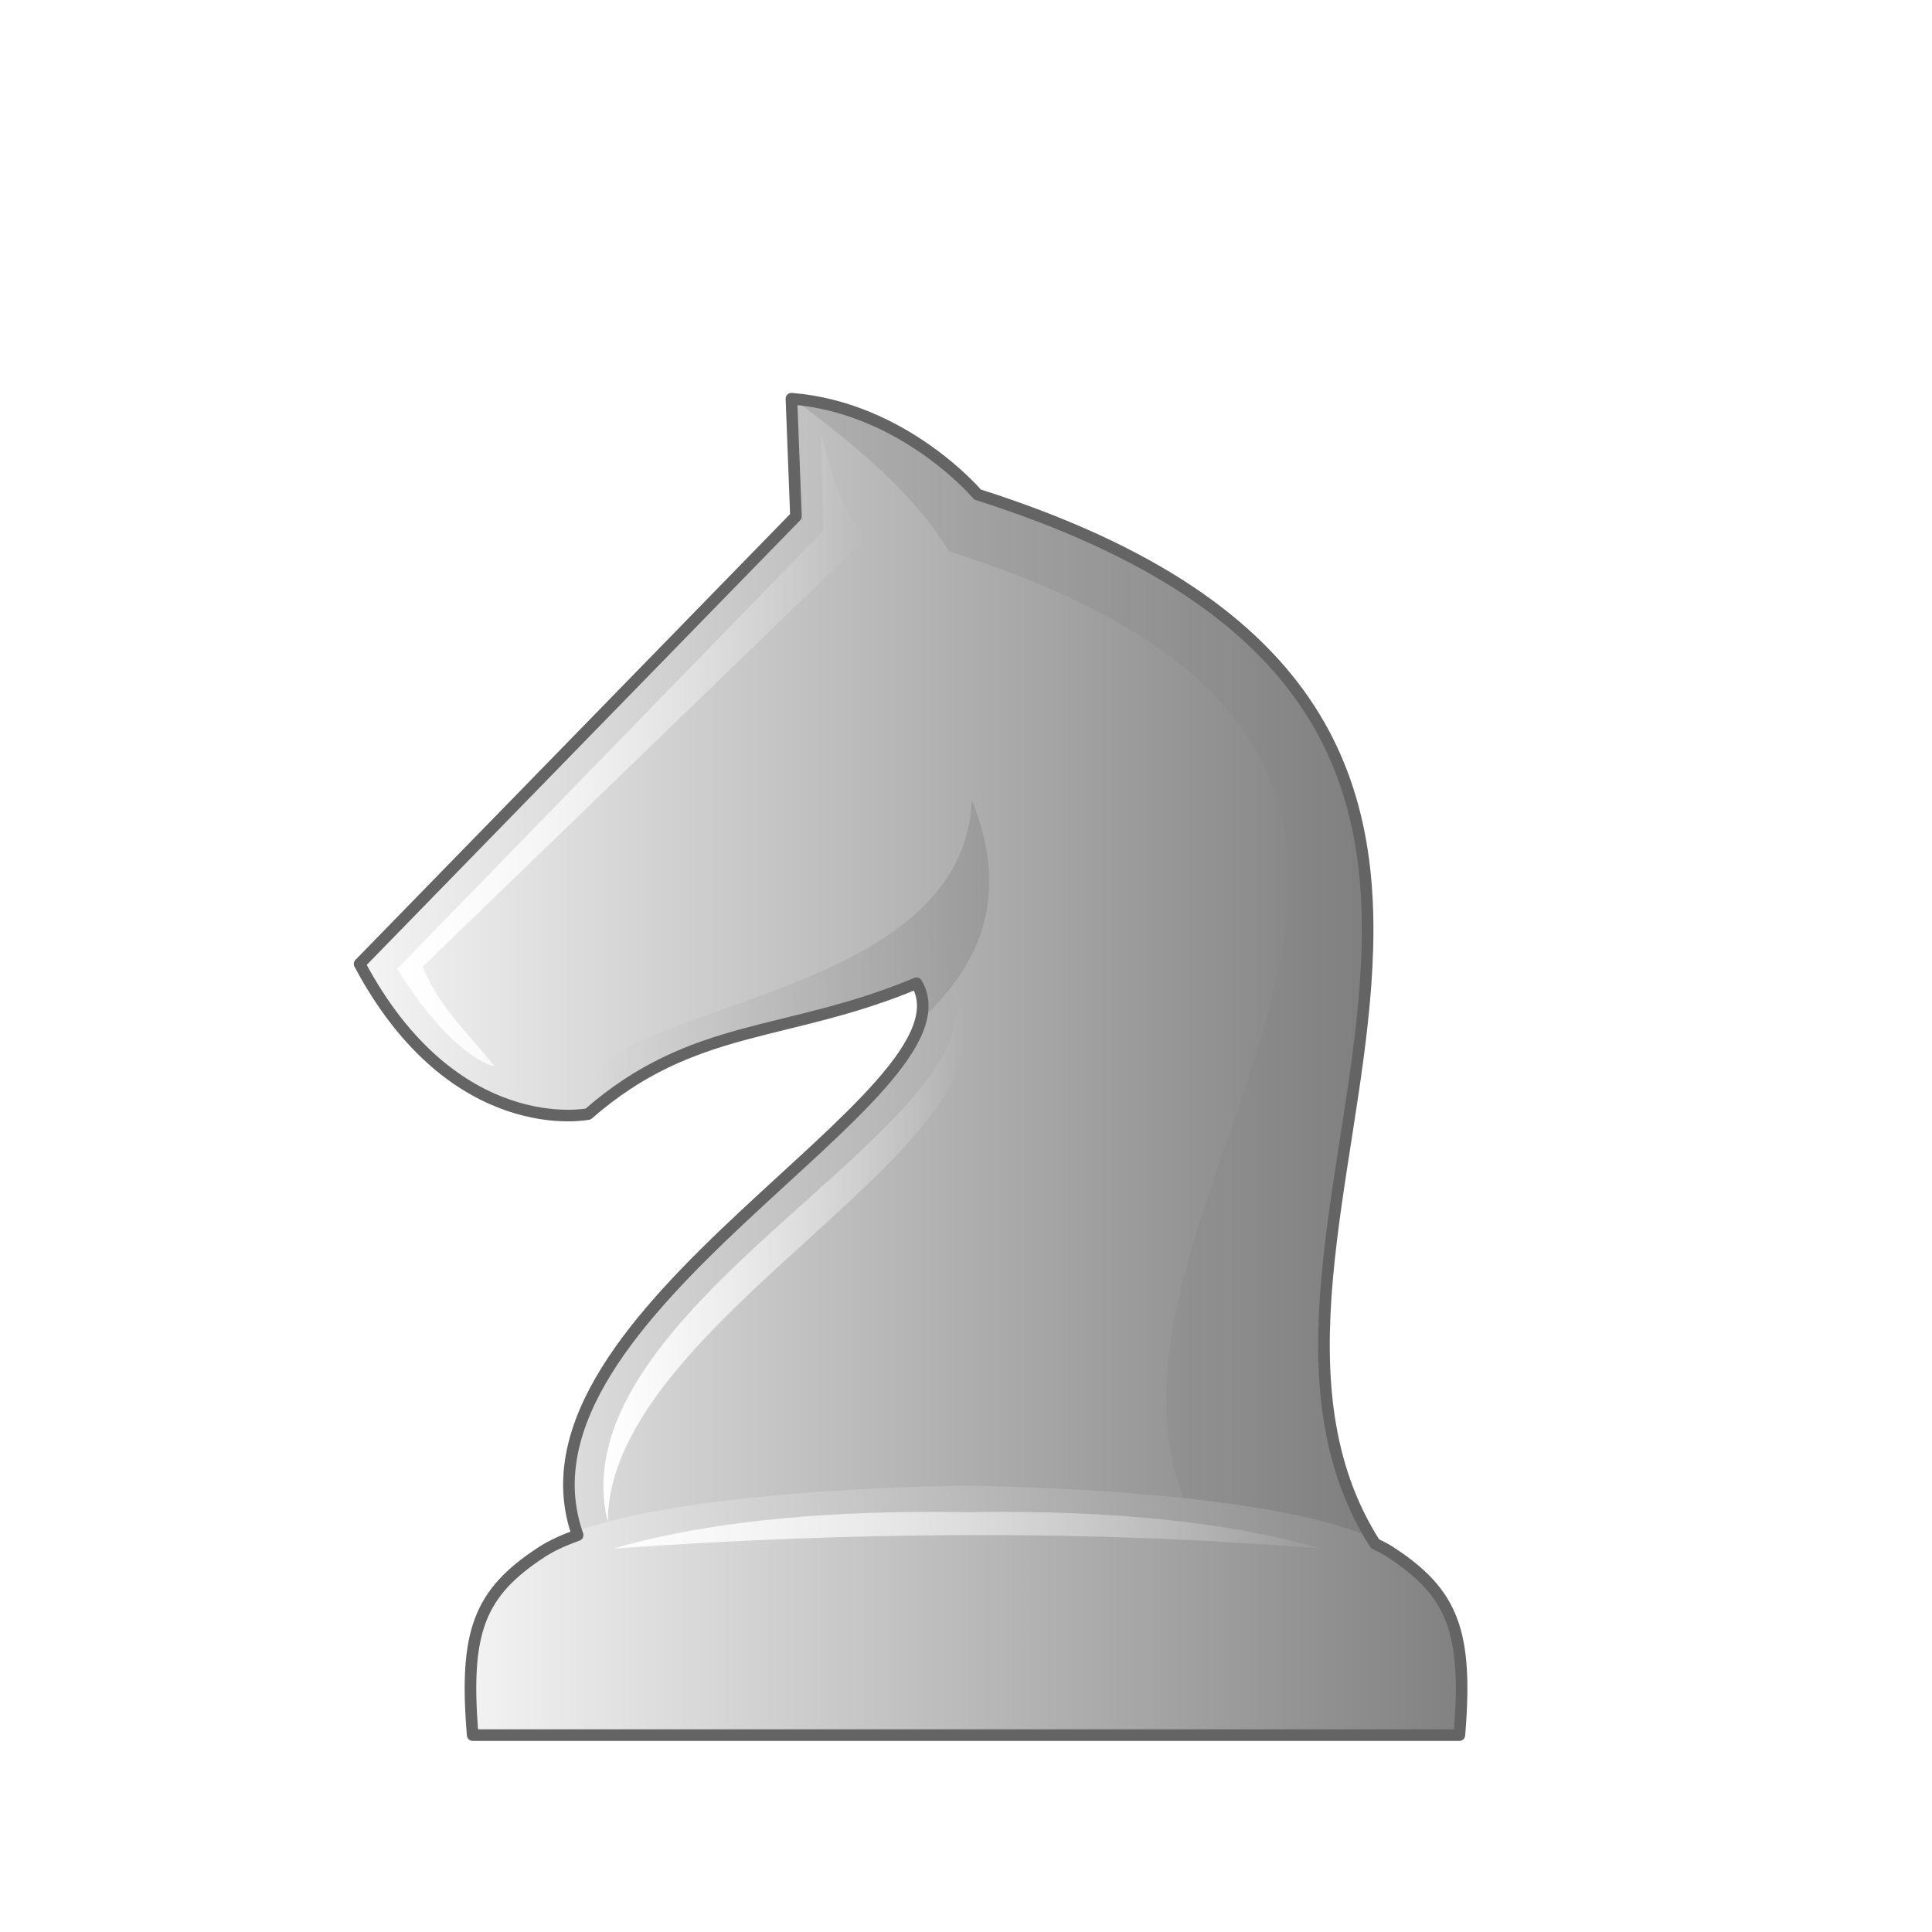
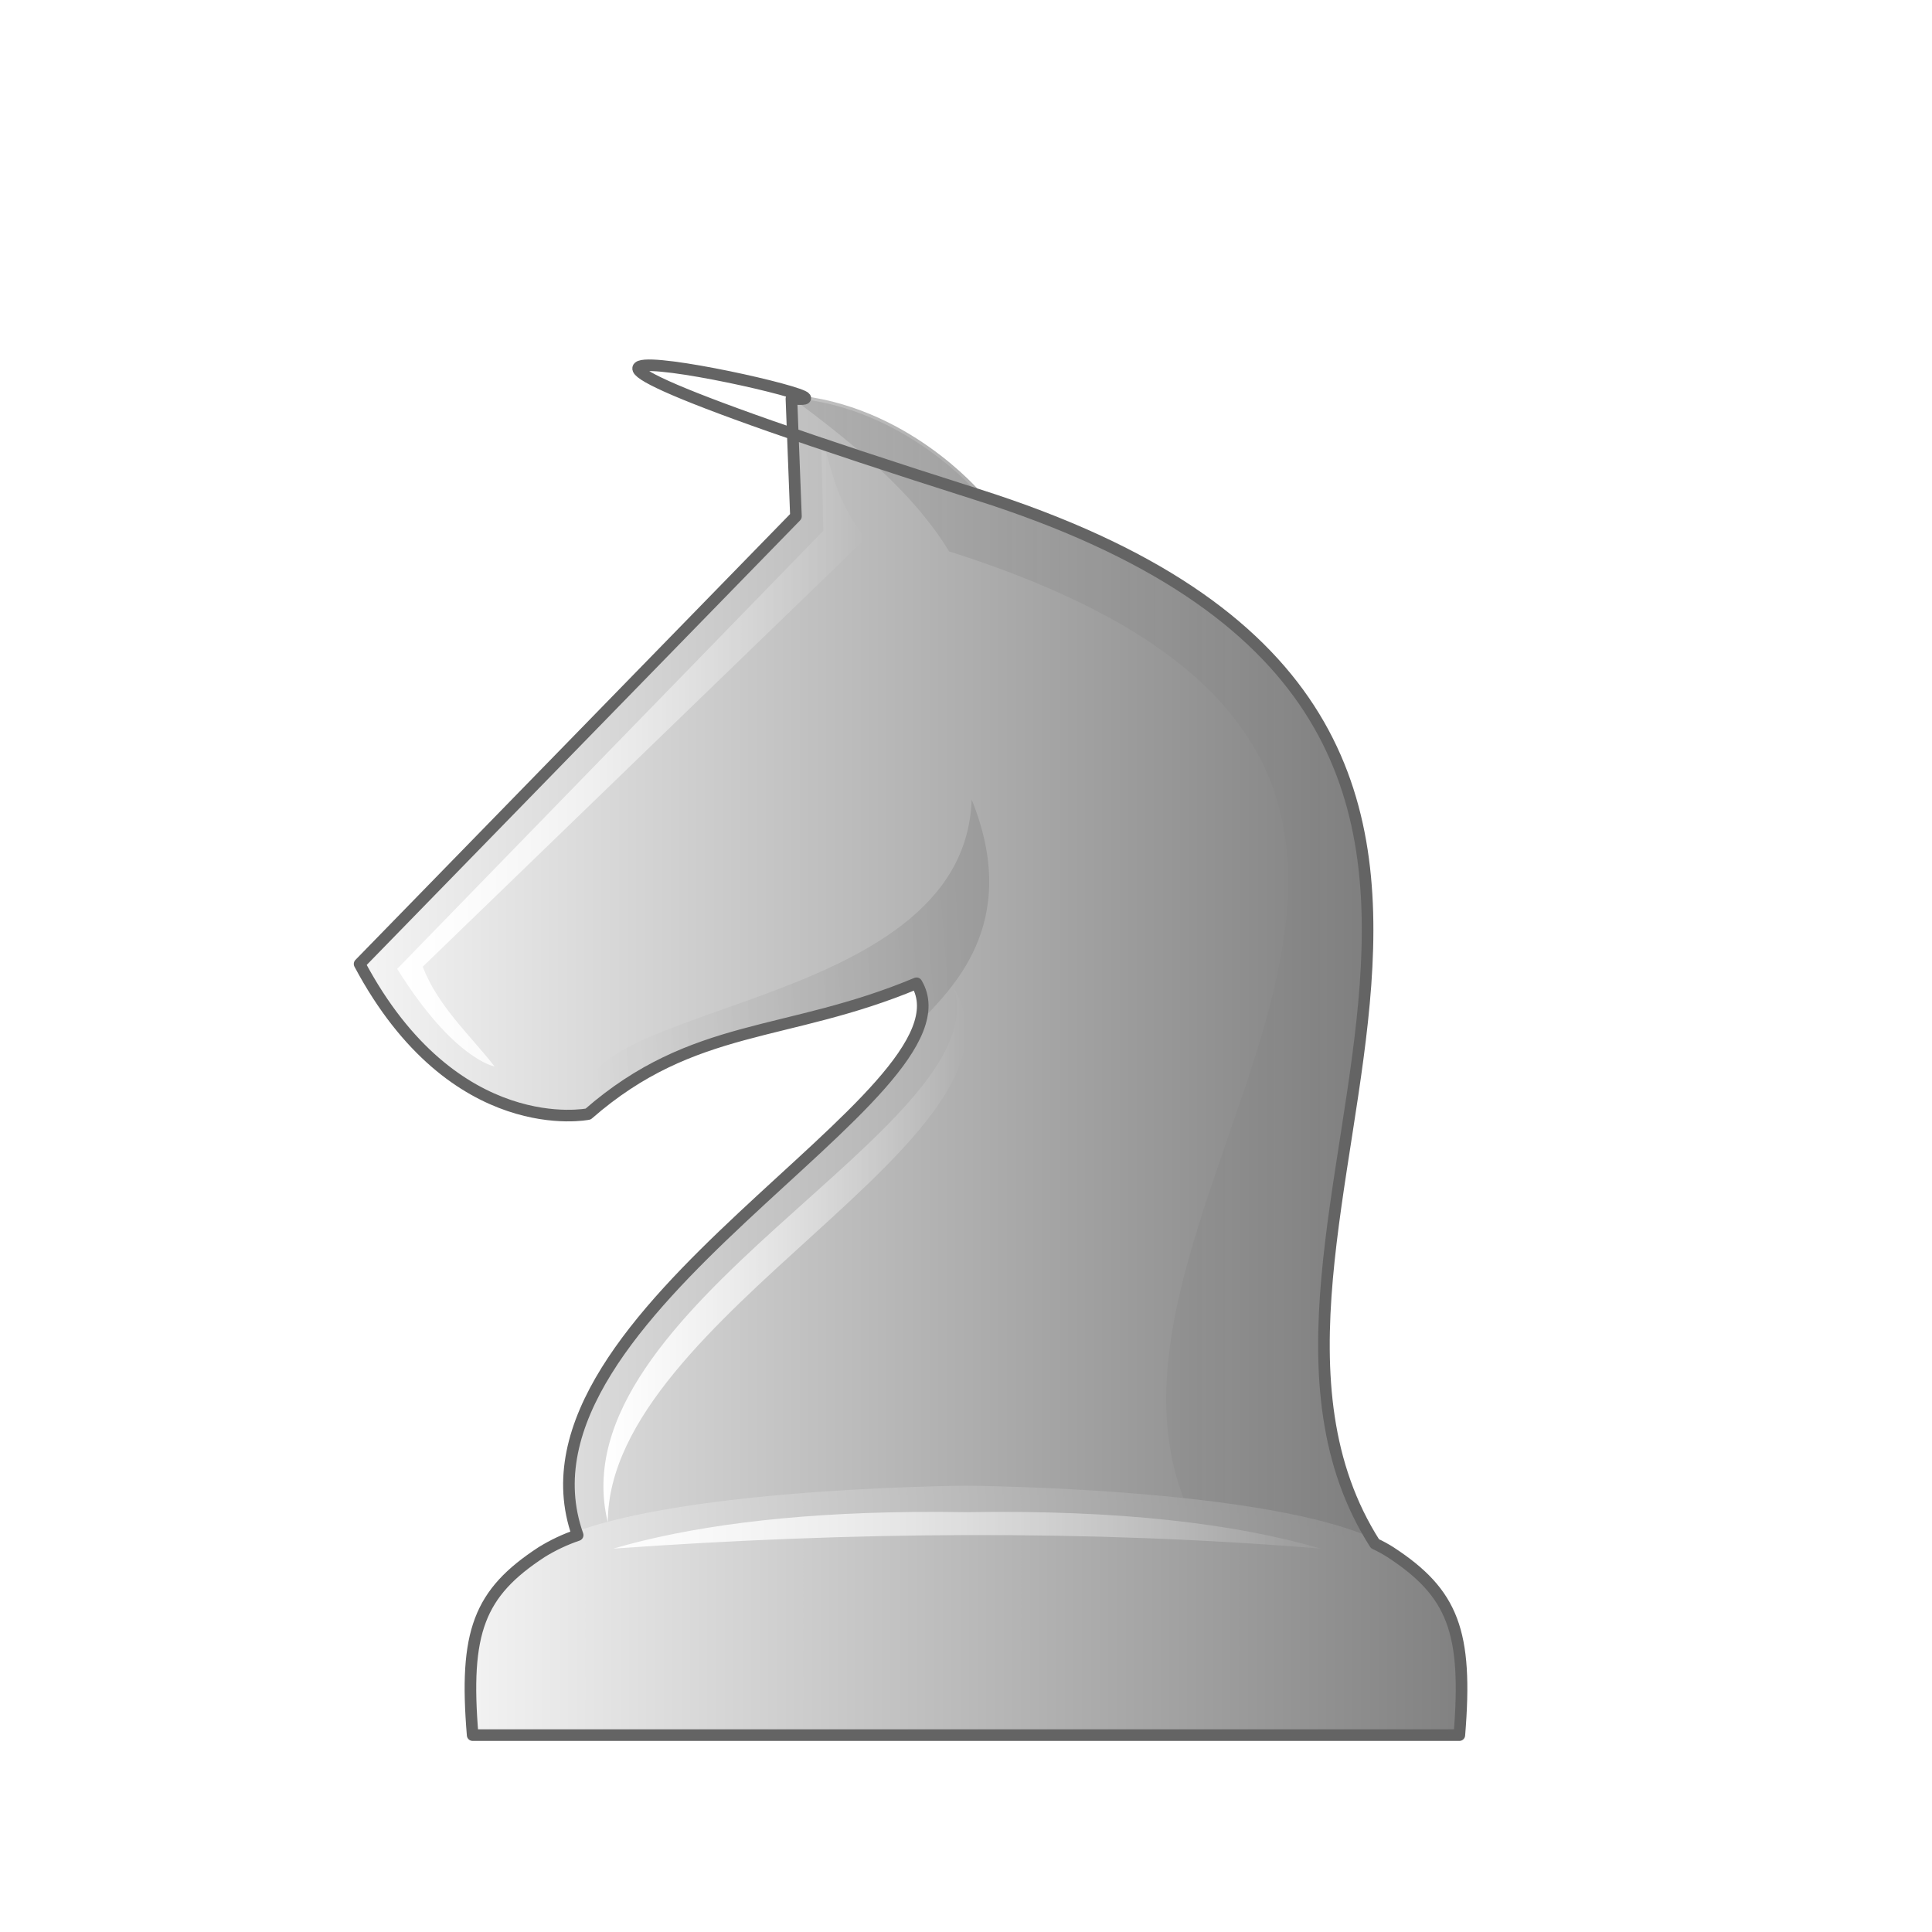
- <svg xmlns="http://www.w3.org/2000/svg" xmlns:xlink="http://www.w3.org/1999/xlink" width="50mm" height="50mm" clip-rule="evenodd" fill-rule="evenodd" image-rendering="optimizeQuality" shape-rendering="geometricPrecision" text-rendering="geometricPrecision" version="1.1" viewBox="0 0 50 50">
+ <svg xmlns="http://www.w3.org/2000/svg" xmlns:xlink="http://www.w3.org/1999/xlink" width="50mm" height="50mm" clip-rule="evenodd" fill-rule="evenodd" image-rendering="optimizeQuality" shape-rendering="geometricPrecision" text-rendering="geometricPrecision" viewBox="0 0 50 50">
  <defs>
-     <linearGradient id="GGG">
+     <linearGradient id="a">
      <stop stop-color="#f5f5f5" offset="0" />
      <stop stop-color="#7e7e7e" offset="1" />
    </linearGradient>
-     <linearGradient id="linearGradient7384" x1="1605.8" x2="1632.4" y1="1101.5" y2="1101.5" gradientUnits="userSpaceOnUse" xlink:href="#GGG" />
-     <linearGradient id="linearGradient7388" x1="1617" x2="1632.3" y1="1101.5" y2="1101.5" gradientUnits="userSpaceOnUse" xlink:href="#linearGradient4140" />
-     <linearGradient id="linearGradient4140">
+     <linearGradient id="d" x1="1605.8" x2="1632.4" y1="1101.5" y2="1101.5" gradientUnits="userSpaceOnUse" xlink:href="#a" />
+     <linearGradient id="e" x1="1617" x2="1632.3" y1="1101.5" y2="1101.5" gradientUnits="userSpaceOnUse" xlink:href="#b" />
+     <linearGradient id="b">
      <stop offset="0" />
      <stop stop-opacity="0" offset="1" />
    </linearGradient>
-     <linearGradient id="linearGradient7390" x1="1612.2" x2="1621.6" y1="1108.7" y2="1108.7" gradientUnits="userSpaceOnUse" xlink:href="#linearGradient4161" />
-     <linearGradient id="linearGradient4161">
+     <linearGradient id="f" x1="1612.2" x2="1621.6" y1="1108.7" y2="1108.7" gradientUnits="userSpaceOnUse" xlink:href="#c" />
+     <linearGradient id="c">
      <stop stop-color="#fff" offset="0" />
      <stop stop-color="#fff" stop-opacity="0" offset="1" />
    </linearGradient>
-     <linearGradient id="linearGradient7392" x1="1606.9" x2="1619" y1="1095.6" y2="1095.6" gradientUnits="userSpaceOnUse" xlink:href="#linearGradient4161" />
-     <linearGradient id="linearGradient7394" x1="1621.7" x2="1611.7" y1="1101.1" y2="1101.9" gradientUnits="userSpaceOnUse" xlink:href="#linearGradient4140" />
-     <linearGradient id="linearGradient7396" x1="-20.75" x2="6.102" y1="544.53" y2="544.53" gradientTransform="translate(2017.8 448.59)" gradientUnits="userSpaceOnUse" xlink:href="#GGG" />
-     <linearGradient id="linearGradient7398" x1="1911.6" x2="1938.4" y1="940.86" y2="940.86" gradientTransform="translate(85.454 52.258)" gradientUnits="userSpaceOnUse" xlink:href="#GGG" />
-     <linearGradient id="linearGradient7400" x1="7236" x2="7315.1" y1="3545.9" y2="3545.9" gradientTransform="matrix(.26458 0 0 .26458 85.454 52.258)" gradientUnits="userSpaceOnUse" xlink:href="#linearGradient4161" />
+     <linearGradient id="g" x1="1606.9" x2="1619" y1="1095.6" y2="1095.6" gradientUnits="userSpaceOnUse" xlink:href="#c" />
+     <linearGradient id="h" x1="1621.7" x2="1611.7" y1="1101.1" y2="1101.9" gradientUnits="userSpaceOnUse" xlink:href="#b" />
+     <linearGradient id="i" x1="-20.75" x2="6.102" y1="544.53" y2="544.53" gradientTransform="translate(2017.8 448.59)" gradientUnits="userSpaceOnUse" xlink:href="#a" />
+     <linearGradient id="j" x1="1911.6" x2="1938.4" y1="940.86" y2="940.86" gradientTransform="translate(85.454 52.258)" gradientUnits="userSpaceOnUse" xlink:href="#a" />
+     <linearGradient id="k" x1="7236" x2="7315.1" y1="3545.9" y2="3545.9" gradientTransform="translate(85.454 52.258) scale(.26458)" gradientUnits="userSpaceOnUse" xlink:href="#c" />
  </defs>
-   <g transform="translate(-1596.6 -1076.2)">
-     <path d="m1621.9 1089s-1.896-2.246-4.818-2.482c-3e-4 -1e-4 0 0 0 0v6e-4c0 3e-4 0.117 3.044 0.117 3.044l-11.293 11.584c2.446 4.592 5.916 3.885 5.916 3.885 2.729-2.383 5.124-1.973 8.499-3.385 1.756 2.938-11.52 8.848-8.569 14.758h20.599c-5.664-8.151 8.015-21.54-10.45-27.405z" fill="url(#linearGradient7384)" stroke="url(#linearGradient7384)" stroke-linejoin="round" stroke-width=".2" />
-     <path d="m1617.1 1086.5c1.589 1.188 3.112 2.413 4.063 3.97 18.465 5.865 1.151 17.766 6.815 25.917h4.389c-5.664-8.151 8.015-21.541-10.45-27.405 0 0-1.896-2.247-4.818-2.482z" fill="url(#linearGradient7388)" opacity=".1" />
-     <path d="m1621.3 1101.8c1.041 3.592-10.331 8.25-8.97 13.798 0-5.352 11.25-9.953 8.97-13.798z" fill="url(#linearGradient7390)" />
-     <path d="m1609.4 1103.8s-1.055-0.175-2.521-2.526l11.028-11.338-0.058-2.495c0.269 0.872 0.368 1.706 1.151 2.694l-11.459 11.082c0.388 1.016 1.203 1.746 1.859 2.582z" fill="url(#linearGradient7392)" />
-     <path d="m1611.8 1105c2.245-2.127 5.659-2.268 8.499-3.385 0.252 0.117-0.027 1.183 0.075 1.073 0.794-0.855 2.694-2.538 1.373-5.798-0.184 5.643-11.049 5.194-9.947 8.109z" fill="url(#linearGradient7394)" opacity=".1" />
+   <path d="M1621.9 1089s-1.896-2.246-4.818-2.482l.117 3.045-11.293 11.584c2.446 4.592 5.916 3.885 5.916 3.885 2.728-2.384 5.124-1.973 8.498-3.385 1.756 2.938-11.52 8.848-8.569 14.758h20.6c-5.665-8.15 8.014-21.54-10.45-27.405z" fill="url(#d)" stroke="url(#d)" stroke-linejoin="round" stroke-width=".2" transform="translate(-1596.6 -1076.2)" />
+   <path d="M1617.1 1086.5c1.589 1.188 3.112 2.413 4.063 3.97 18.465 5.864 1.152 17.766 6.816 25.917h4.389c-5.664-8.151 8.015-21.541-10.45-27.405 0 0-1.896-2.247-4.818-2.482z" fill="url(#e)" opacity=".1" transform="translate(-1596.6 -1076.2)" />
+   <path d="M1621.3 1101.8c1.04 3.592-10.331 8.25-8.97 13.798 0-5.352 11.25-9.953 8.97-13.798z" fill="url(#f)" transform="translate(-1596.6 -1076.2)" />
+   <path d="M1609.4 1103.8s-1.055-.175-2.521-2.526l11.028-11.338-.058-2.494c.268.872.367 1.705 1.151 2.694l-11.459 11.082c.388 1.016 1.203 1.745 1.859 2.582z" fill="url(#g)" transform="translate(-1596.6 -1076.2)" />
+   <path d="M1611.8 1105c2.245-2.127 5.66-2.268 8.499-3.385.252.117-.027 1.183.075 1.074.794-.855 2.693-2.538 1.372-5.798-.184 5.643-11.049 5.194-9.947 8.109z" fill="url(#h)" opacity=".1" transform="translate(-1596.6 -1076.2)" />
+   <g>
+     <path d="M2010.4 989.15s-8.578.048-10.983 1.62c-1.623 1.06-2.005 2.063-1.785 4.735h25.536c.221-2.672-.162-3.676-1.785-4.736-2.404-1.57-10.983-1.619-10.983-1.619z" fill="url(#i)" stroke="url(#j)" stroke-linejoin="round" stroke-width=".2" transform="translate(-1985.4 -950.6)" />
+     <path d="M2009 989.73c-3.233.034-5.786.381-7.727.948 6.147-.438 12.256-.497 18.31 0-2.219-.648-5.236-1.009-9.155-.943-.49-.008-.966-.01-1.428-.005z" fill="url(#k)" transform="translate(-1985.4 -950.6)" />
  </g>
-   <g transform="translate(-1985.4 -950.6)">
-     <path d="m2010.4 989.15s-8.578 0.048-10.983 1.619c-1.623 1.06-2.006 2.064-1.785 4.736h25.536c0.221-2.672-0.162-3.676-1.785-4.736-2.405-1.571-10.983-1.619-10.983-1.619z" clip-rule="evenodd" fill="url(#linearGradient7396)" fill-rule="evenodd" image-rendering="optimizeQuality" shape-rendering="geometricPrecision" stroke="url(#linearGradient7398)" stroke-linejoin="round" stroke-width=".2" />
-     <path d="m2009 989.73c-3.233 0.034-5.786 0.381-7.727 0.948 6.147-0.438 12.256-0.497 18.309 0-2.218-0.648-5.235-1.009-9.155-0.943-0.49-8e-3 -0.966-0.01-1.428-5e-3z" fill="url(#linearGradient7400)" />
-   </g>
-   <path d="m20.482 10.318v5.17e-4c0 3e-4 0.117 3.044 0.117 3.044l-11.293 11.584c2.446 4.592 5.915 3.885 5.915 3.885 2.729-2.383 5.124-1.973 8.499-3.385 1.709 2.859-10.815 8.533-8.77 14.282-0.365 0.132-0.684 0.277-0.933 0.44-1.623 1.06-2.005 2.064-1.784 4.736h25.536c0.221-2.672-0.162-3.676-1.785-4.736-0.117-0.077-0.254-0.148-0.399-0.218-5.217-8.172 7.991-21.346-10.284-27.151h-5.16e-4s-1.896-2.247-4.818-2.482z" fill="none" stroke="#646464" stroke-linejoin="round" stroke-width=".3" />
+   <path d="M20.482 10.318l.117 3.045L9.306 24.947c2.446 4.592 5.915 3.885 5.915 3.885 2.729-2.383 5.124-1.973 8.499-3.385 1.708 2.86-10.815 8.533-8.77 14.282a4.565 4.565 0 0 0-.933.44c-1.623 1.06-2.006 2.064-1.785 4.736h25.536c.22-2.672-.162-3.676-1.785-4.736a3.53 3.53 0 0 0-.399-.218c-5.217-8.172 7.991-21.346-10.284-27.15s-1.896-2.247-4.818-2.483z" fill="none" stroke="#646464" stroke-linejoin="round" stroke-width=".3" />
</svg>
